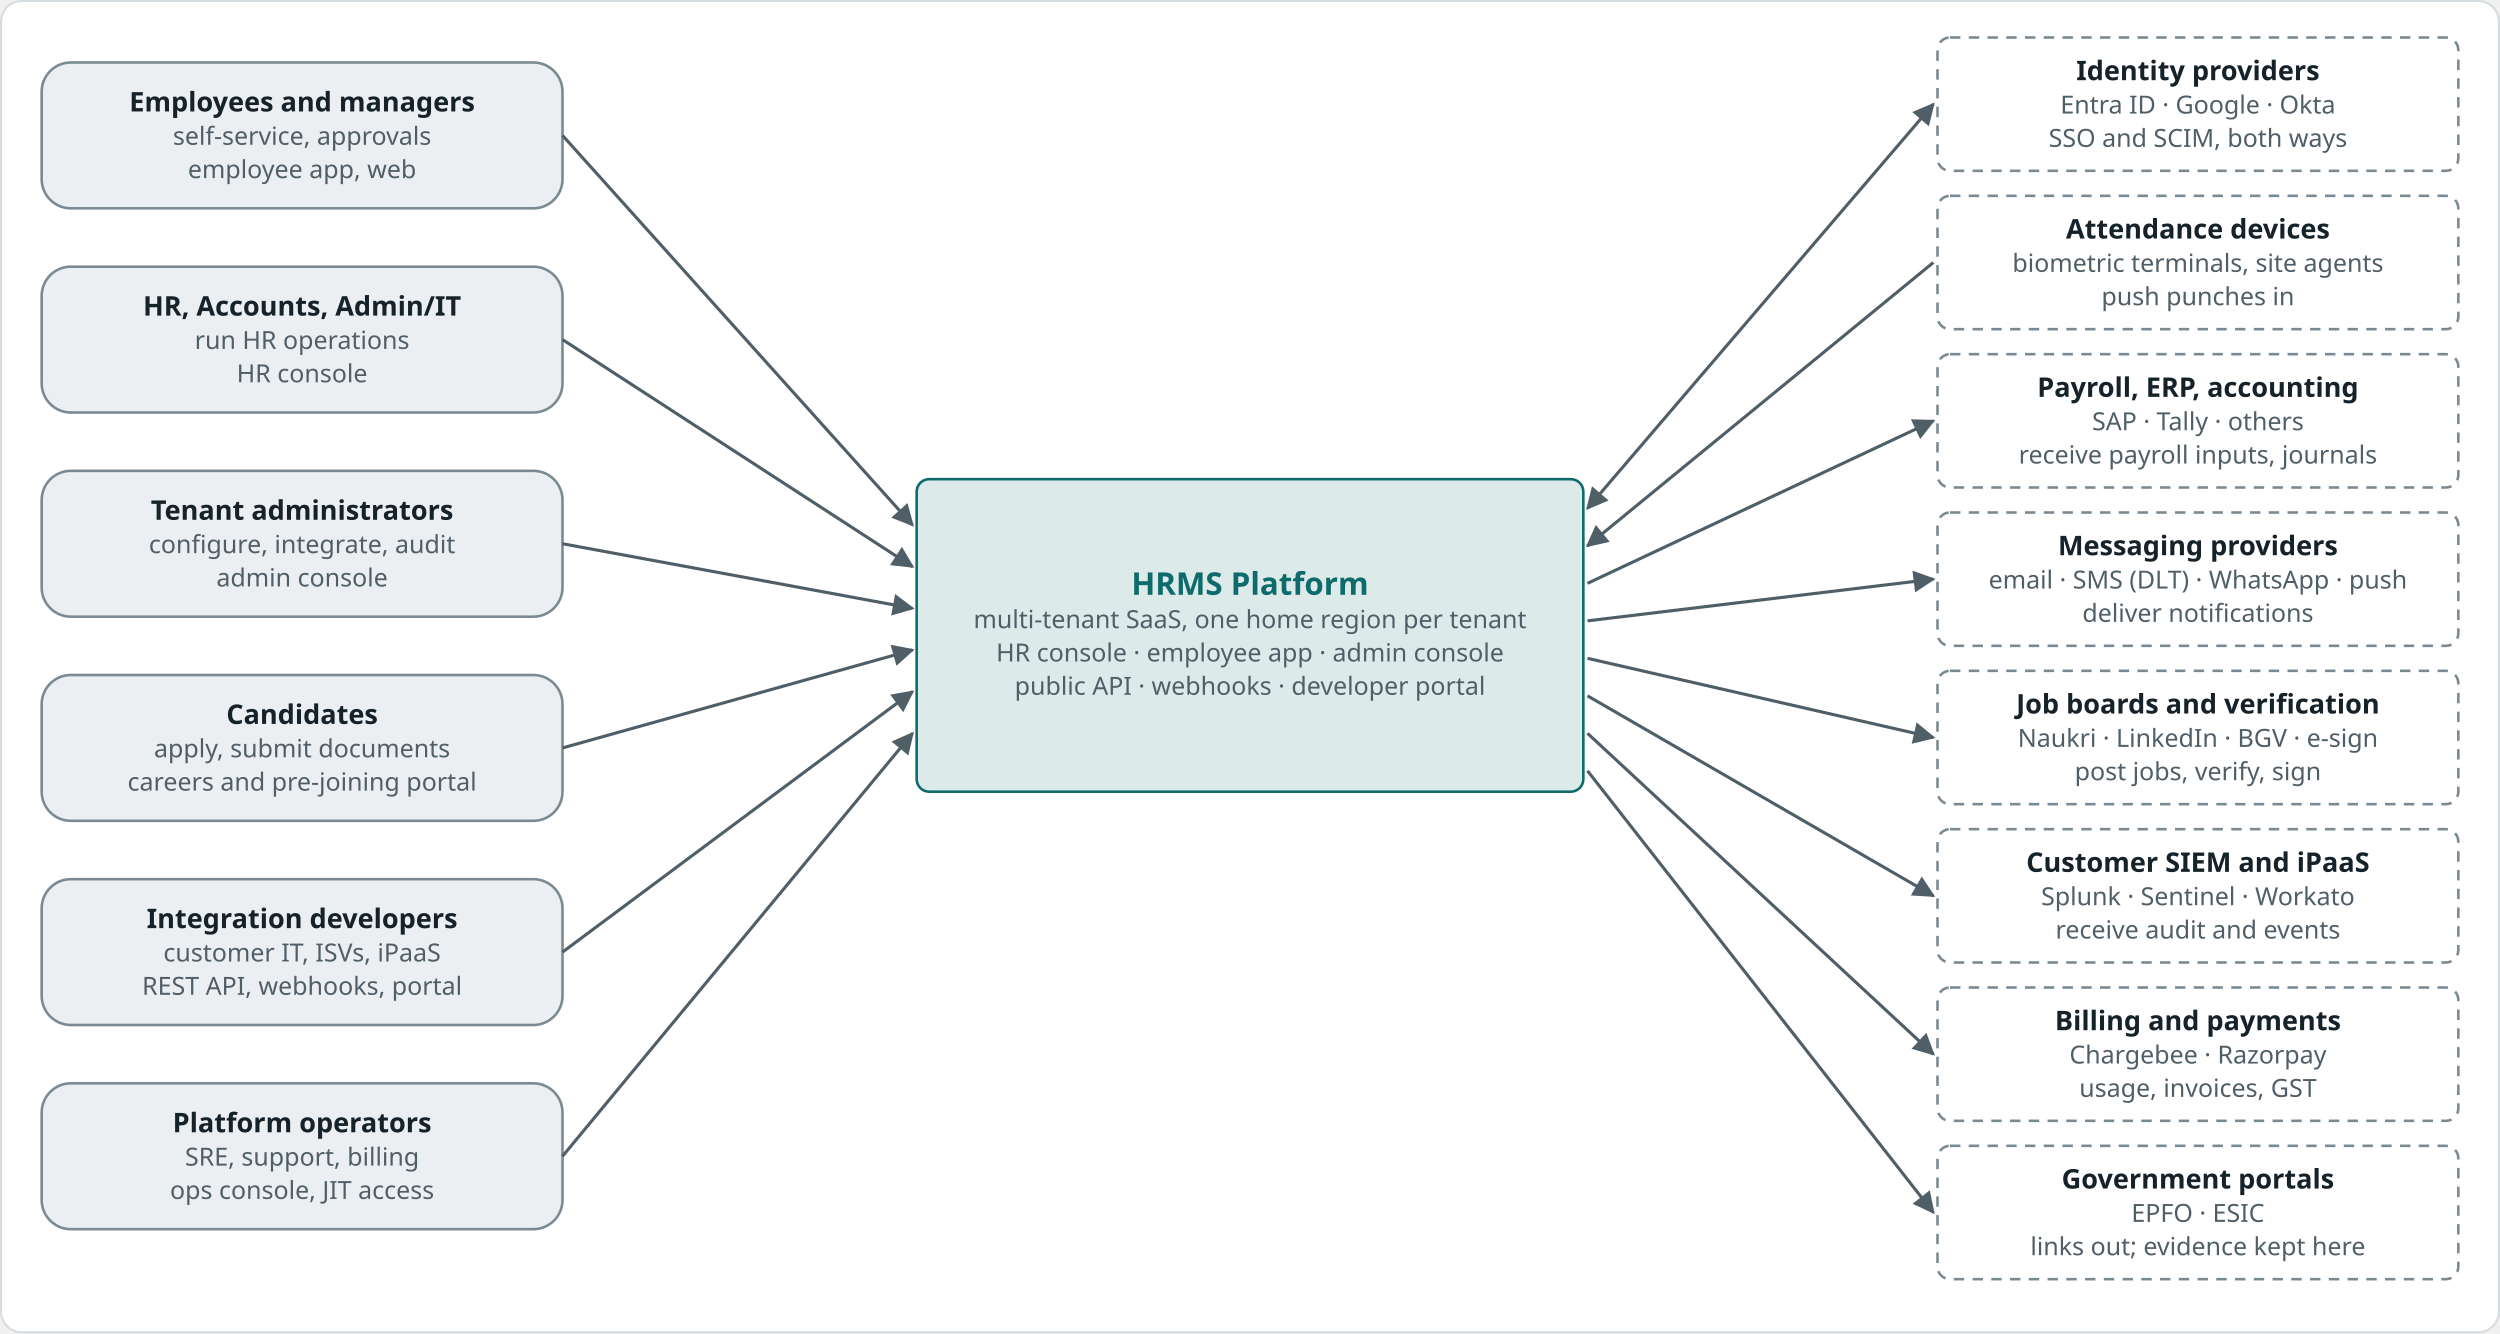
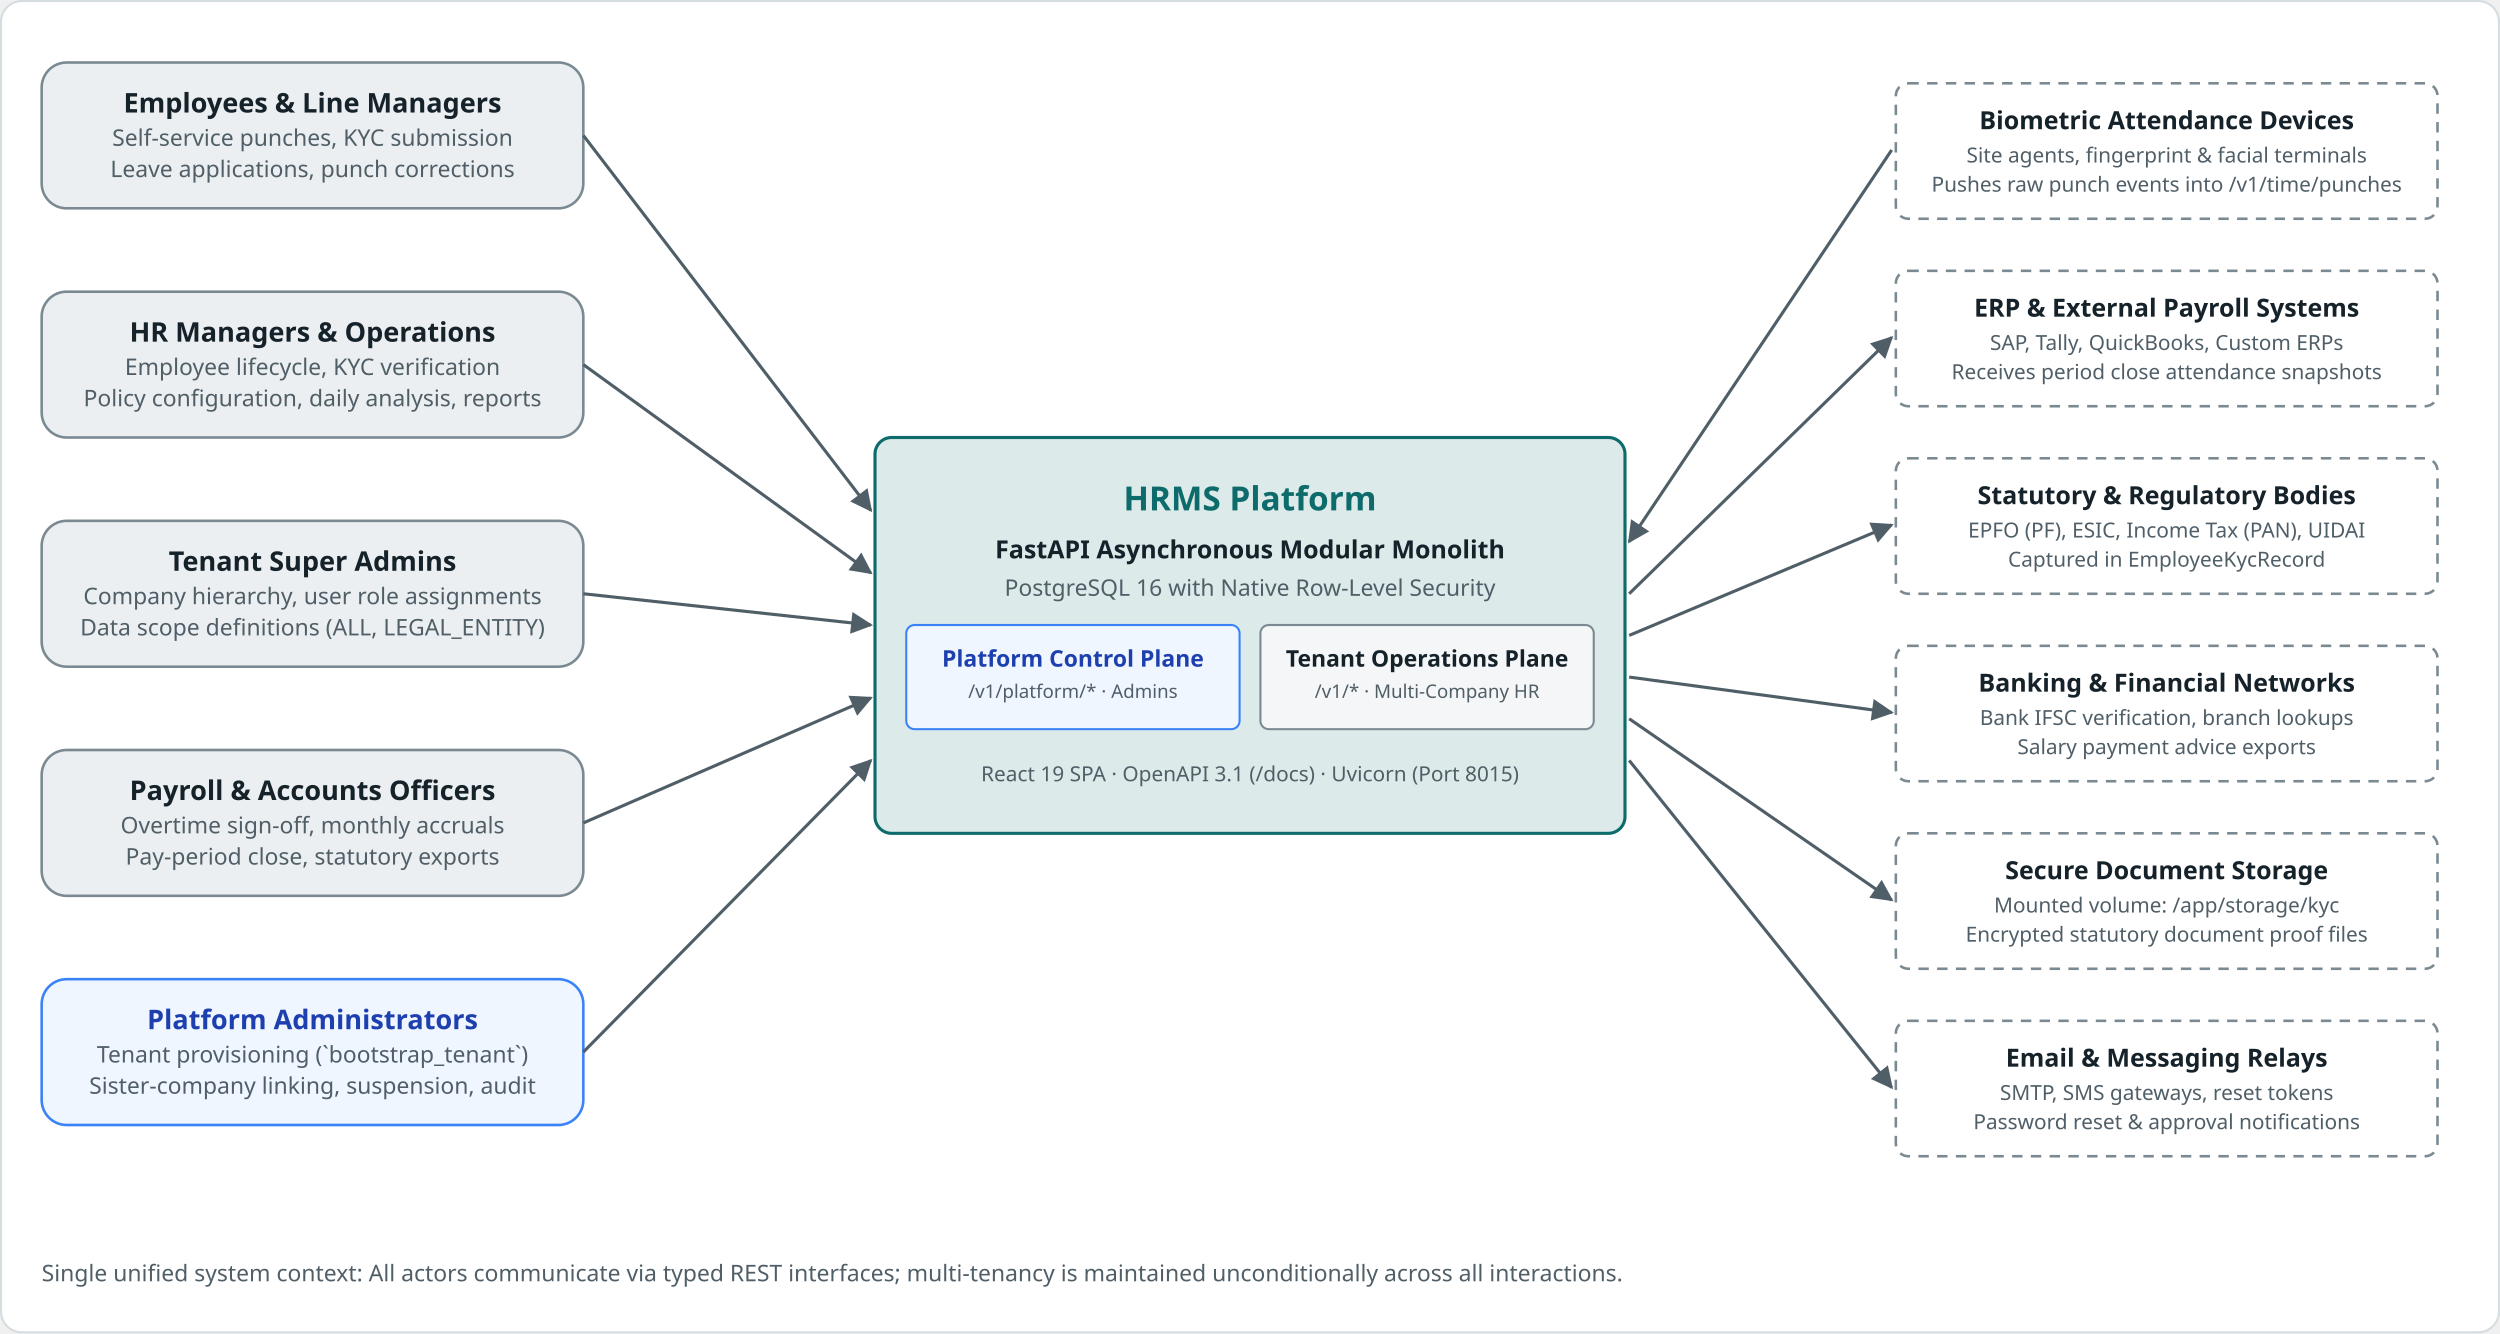
- <svg xmlns="http://www.w3.org/2000/svg" class="dg" viewBox="0 0 1200 640" width="1200" height="640" role="img" aria-label="System context: six groups of people use the HRMS Platform through the HR console, employee app, admin console, careers portal, API and ops console; the platform exchanges data with identity providers, attendance devices, payroll and ERP systems, messaging providers, job boards and verification services, customer SIEM and iPaaS tools, billing, and government portals." font-family="'Noto Sans',system-ui,'Segoe UI',Helvetica,Arial,sans-serif">
-   <style>.bg{fill:#ffffff;stroke:#d5dde1}.n{fill:#f4f6f7;stroke:#7b8a92}.na{fill:#ddeaea;stroke:#0d6b6b}.nx{fill:#ffffff;stroke:#7b8a92;stroke-dasharray:5 4}.np{fill:#eceff1;stroke:#7b8a92}.g{fill:none;stroke:#9aa7ae;stroke-dasharray:6 5}.gs{fill:#f9fbfb;stroke:#9aa7ae}.t{fill:#16222a;font-weight:600}.s{fill:#4f5e67}.ta{fill:#0d6b6b;font-weight:600}.e{fill:none;stroke:#4f5e67;stroke-width:1.5}.ed{fill:none;stroke:#4f5e67;stroke-width:1.5;stroke-dasharray:5 4}.ah{fill:#4f5e67}.l{fill:none;stroke:#b4c0c7;stroke-width:1.25;stroke-dasharray:4 4}</style>
+ <svg xmlns="http://www.w3.org/2000/svg" class="dg" viewBox="0 0 1200 640" width="1200" height="640" role="img" aria-label="System Context: Actors and external systems communicating with the dual-plane HRMS Platform." font-family="'Noto Sans',system-ui,'Segoe UI',Helvetica,Arial,sans-serif">
+   <style>
+     .bg{fill:#ffffff;stroke:#d5dde1}
+     .n{fill:#f4f6f7;stroke:#7b8a92}
+     .na{fill:#ddeaea;stroke:#0d6b6b}
+     .nb{fill:#eff6ff;stroke:#3b82f6}
+     .nx{fill:#ffffff;stroke:#7b8a92;stroke-dasharray:5 4}
+     .np{fill:#eceff1;stroke:#7b8a92}
+     .g{fill:none;stroke:#9aa7ae;stroke-dasharray:6 5}
+     .t{fill:#16222a;font-weight:600}
+     .s{fill:#4f5e67}
+     .ta{fill:#0d6b6b;font-weight:600}
+     .tb{fill:#1e40af;font-weight:600}
+     .e{fill:none;stroke:#4f5e67;stroke-width:1.5}
+     .ah{fill:#4f5e67}
+   </style>
  <defs>
    <marker id="ah-context" viewBox="0 0 10 10" refX="9" refY="5" markerWidth="7" markerHeight="7" orient="auto-start-reverse">
      <path class="ah" d="M0,0 L10,5 L0,10 z" />
    </marker>
  </defs>
  <rect class="bg" x="0.5" y="0.5" width="1199" height="639" rx="10" />
-   <rect class="na" x="440" y="230" width="320" height="150" rx="6" stroke-width="1.25" />
-   <text class="ta" x="600.0" y="285.5" font-size="15" text-anchor="middle">HRMS Platform</text>
-   <text class="s" x="600.0" y="301.5" font-size="12" text-anchor="middle">multi-tenant SaaS, one home region per tenant</text>
-   <text class="s" x="600.0" y="317.5" font-size="12" text-anchor="middle">HR console · employee app · admin console</text>
-   <text class="s" x="600.0" y="333.5" font-size="12" text-anchor="middle">public API · webhooks · developer portal</text>
-   <rect class="np" x="20" y="30" width="250" height="70" rx="14" stroke-width="1.25" />
-   <text class="t" x="145.0" y="53.5" font-size="13" text-anchor="middle">Employees and managers</text>
-   <text class="s" x="145.0" y="69.5" font-size="12" text-anchor="middle">self-service, approvals</text>
-   <text class="s" x="145.0" y="85.5" font-size="12" text-anchor="middle">employee app, web</text>
-   <polyline class="e" points="270,65 438,252" marker-end="url(#ah-context)" />
-   <rect class="np" x="20" y="128" width="250" height="70" rx="14" stroke-width="1.25" />
-   <text class="t" x="145.0" y="151.5" font-size="13" text-anchor="middle">HR, Accounts, Admin/IT</text>
-   <text class="s" x="145.0" y="167.5" font-size="12" text-anchor="middle">run HR operations</text>
-   <text class="s" x="145.0" y="183.5" font-size="12" text-anchor="middle">HR console</text>
-   <polyline class="e" points="270,163 438,272" marker-end="url(#ah-context)" />
-   <rect class="np" x="20" y="226" width="250" height="70" rx="14" stroke-width="1.25" />
-   <text class="t" x="145.0" y="249.5" font-size="13" text-anchor="middle">Tenant administrators</text>
-   <text class="s" x="145.0" y="265.5" font-size="12" text-anchor="middle">configure, integrate, audit</text>
-   <text class="s" x="145.0" y="281.5" font-size="12" text-anchor="middle">admin console</text>
-   <polyline class="e" points="270,261 438,292" marker-end="url(#ah-context)" />
-   <rect class="np" x="20" y="324" width="250" height="70" rx="14" stroke-width="1.25" />
-   <text class="t" x="145.0" y="347.5" font-size="13" text-anchor="middle">Candidates</text>
-   <text class="s" x="145.0" y="363.5" font-size="12" text-anchor="middle">apply, submit documents</text>
-   <text class="s" x="145.0" y="379.5" font-size="12" text-anchor="middle">careers and pre-joining portal</text>
-   <polyline class="e" points="270,359 438,312" marker-end="url(#ah-context)" />
-   <rect class="np" x="20" y="422" width="250" height="70" rx="14" stroke-width="1.25" />
-   <text class="t" x="145.0" y="445.5" font-size="13" text-anchor="middle">Integration developers</text>
-   <text class="s" x="145.0" y="461.5" font-size="12" text-anchor="middle">customer IT, ISVs, iPaaS</text>
-   <text class="s" x="145.0" y="477.5" font-size="12" text-anchor="middle">REST API, webhooks, portal</text>
-   <polyline class="e" points="270,457 438,332" marker-end="url(#ah-context)" />
-   <rect class="np" x="20" y="520" width="250" height="70" rx="14" stroke-width="1.25" />
-   <text class="t" x="145.0" y="543.5" font-size="13" text-anchor="middle">Platform operators</text>
-   <text class="s" x="145.0" y="559.5" font-size="12" text-anchor="middle">SRE, support, billing</text>
-   <text class="s" x="145.0" y="575.5" font-size="12" text-anchor="middle">ops console, JIT access</text>
-   <polyline class="e" points="270,555 438,352" marker-end="url(#ah-context)" />
-   <rect class="nx" x="930" y="18" width="250" height="64" rx="6" stroke-width="1.25" />
-   <text class="t" x="1055.0" y="38.5" font-size="13" text-anchor="middle">Identity providers</text>
-   <text class="s" x="1055.0" y="54.5" font-size="12" text-anchor="middle">Entra ID · Google · Okta</text>
-   <text class="s" x="1055.0" y="70.5" font-size="12" text-anchor="middle">SSO and SCIM, both ways</text>
-   <polyline class="e" points="762,244 928,50" marker-end="url(#ah-context)" marker-start="url(#ah-context)" />
-   <rect class="nx" x="930" y="94" width="250" height="64" rx="6" stroke-width="1.25" />
-   <text class="t" x="1055.0" y="114.5" font-size="13" text-anchor="middle">Attendance devices</text>
-   <text class="s" x="1055.0" y="130.5" font-size="12" text-anchor="middle">biometric terminals, site agents</text>
-   <text class="s" x="1055.0" y="146.5" font-size="12" text-anchor="middle">push punches in</text>
-   <polyline class="e" points="928,126 762,262" marker-end="url(#ah-context)" />
-   <rect class="nx" x="930" y="170" width="250" height="64" rx="6" stroke-width="1.25" />
-   <text class="t" x="1055.0" y="190.5" font-size="13" text-anchor="middle">Payroll, ERP, accounting</text>
-   <text class="s" x="1055.0" y="206.5" font-size="12" text-anchor="middle">SAP · Tally · others</text>
-   <text class="s" x="1055.0" y="222.5" font-size="12" text-anchor="middle">receive payroll inputs, journals</text>
-   <polyline class="e" points="762,280 928,202" marker-end="url(#ah-context)" />
-   <rect class="nx" x="930" y="246" width="250" height="64" rx="6" stroke-width="1.25" />
-   <text class="t" x="1055.0" y="266.5" font-size="13" text-anchor="middle">Messaging providers</text>
-   <text class="s" x="1055.0" y="282.5" font-size="12" text-anchor="middle">email · SMS (DLT) · WhatsApp · push</text>
-   <text class="s" x="1055.0" y="298.5" font-size="12" text-anchor="middle">deliver notifications</text>
-   <polyline class="e" points="762,298 928,278" marker-end="url(#ah-context)" />
-   <rect class="nx" x="930" y="322" width="250" height="64" rx="6" stroke-width="1.25" />
-   <text class="t" x="1055.0" y="342.5" font-size="13" text-anchor="middle">Job boards and verification</text>
-   <text class="s" x="1055.0" y="358.5" font-size="12" text-anchor="middle">Naukri · LinkedIn · BGV · e-sign</text>
-   <text class="s" x="1055.0" y="374.5" font-size="12" text-anchor="middle">post jobs, verify, sign</text>
-   <polyline class="e" points="762,316 928,354" marker-end="url(#ah-context)" />
-   <rect class="nx" x="930" y="398" width="250" height="64" rx="6" stroke-width="1.25" />
-   <text class="t" x="1055.0" y="418.5" font-size="13" text-anchor="middle">Customer SIEM and iPaaS</text>
-   <text class="s" x="1055.0" y="434.5" font-size="12" text-anchor="middle">Splunk · Sentinel · Workato</text>
-   <text class="s" x="1055.0" y="450.5" font-size="12" text-anchor="middle">receive audit and events</text>
-   <polyline class="e" points="762,334 928,430" marker-end="url(#ah-context)" />
-   <rect class="nx" x="930" y="474" width="250" height="64" rx="6" stroke-width="1.25" />
-   <text class="t" x="1055.0" y="494.5" font-size="13" text-anchor="middle">Billing and payments</text>
-   <text class="s" x="1055.0" y="510.5" font-size="12" text-anchor="middle">Chargebee · Razorpay</text>
-   <text class="s" x="1055.0" y="526.5" font-size="12" text-anchor="middle">usage, invoices, GST</text>
-   <polyline class="e" points="762,352 928,506" marker-end="url(#ah-context)" />
-   <rect class="nx" x="930" y="550" width="250" height="64" rx="6" stroke-width="1.25" />
-   <text class="t" x="1055.0" y="570.5" font-size="13" text-anchor="middle">Government portals</text>
-   <text class="s" x="1055.0" y="586.5" font-size="12" text-anchor="middle">EPFO · ESIC</text>
-   <text class="s" x="1055.0" y="602.5" font-size="12" text-anchor="middle">links out; evidence kept here</text>
-   <polyline class="e" points="762,370 928,582" marker-end="url(#ah-context)" />
+   <rect class="na" x="420" y="210" width="360" height="190" rx="8" stroke-width="1.5" />
+   <text class="ta" x="600" y="245" font-size="16" text-anchor="middle">HRMS Platform</text>
+   <text class="t" x="600" y="268" font-size="12" text-anchor="middle">FastAPI Asynchronous Modular Monolith</text>
+   <text class="s" x="600" y="286" font-size="11" text-anchor="middle">PostgreSQL 16 with Native Row-Level Security</text>
+   <rect class="nb" x="435" y="300" width="160" height="50" rx="4" />
+   <text class="tb" x="515" y="320" font-size="11" text-anchor="middle">Platform Control Plane</text>
+   <text class="s" x="515" y="335" font-size="9" text-anchor="middle">/v1/platform/* · Admins</text>
+   <rect class="n" x="605" y="300" width="160" height="50" rx="4" />
+   <text class="t" x="685" y="320" font-size="11" text-anchor="middle">Tenant Operations Plane</text>
+   <text class="s" x="685" y="335" font-size="9" text-anchor="middle">/v1/* · Multi-Company HR</text>
+   <text class="s" x="600" y="375" font-size="10" text-anchor="middle">React 19 SPA · OpenAPI 3.1 (/docs) · Uvicorn (Port 8015)</text>
+   <rect class="np" x="20" y="30" width="260" height="70" rx="12" stroke-width="1.25" />
+   <text class="t" x="150" y="54" font-size="13" text-anchor="middle">Employees &amp; Line Managers</text>
+   <text class="s" x="150" y="70" font-size="11" text-anchor="middle">Self-service punches, KYC submission</text>
+   <text class="s" x="150" y="85" font-size="11" text-anchor="middle">Leave applications, punch corrections</text>
+   <polyline class="e" points="280,65 418,245" marker-end="url(#ah-context)" />
+   <rect class="np" x="20" y="140" width="260" height="70" rx="12" stroke-width="1.25" />
+   <text class="t" x="150" y="164" font-size="13" text-anchor="middle">HR Managers &amp; Operations</text>
+   <text class="s" x="150" y="180" font-size="11" text-anchor="middle">Employee lifecycle, KYC verification</text>
+   <text class="s" x="150" y="195" font-size="11" text-anchor="middle">Policy configuration, daily analysis, reports</text>
+   <polyline class="e" points="280,175 418,275" marker-end="url(#ah-context)" />
+   <rect class="np" x="20" y="250" width="260" height="70" rx="12" stroke-width="1.25" />
+   <text class="t" x="150" y="274" font-size="13" text-anchor="middle">Tenant Super Admins</text>
+   <text class="s" x="150" y="290" font-size="11" text-anchor="middle">Company hierarchy, user role assignments</text>
+   <text class="s" x="150" y="305" font-size="11" text-anchor="middle">Data scope definitions (ALL, LEGAL_ENTITY)</text>
+   <polyline class="e" points="280,285 418,300" marker-end="url(#ah-context)" />
+   <rect class="np" x="20" y="360" width="260" height="70" rx="12" stroke-width="1.25" />
+   <text class="t" x="150" y="384" font-size="13" text-anchor="middle">Payroll &amp; Accounts Officers</text>
+   <text class="s" x="150" y="400" font-size="11" text-anchor="middle">Overtime sign-off, monthly accruals</text>
+   <text class="s" x="150" y="415" font-size="11" text-anchor="middle">Pay-period close, statutory exports</text>
+   <polyline class="e" points="280,395 418,335" marker-end="url(#ah-context)" />
+   <rect class="nb" x="20" y="470" width="260" height="70" rx="12" stroke-width="1.25" />
+   <text class="tb" x="150" y="494" font-size="13" text-anchor="middle">Platform Administrators</text>
+   <text class="s" x="150" y="510" font-size="11" text-anchor="middle">Tenant provisioning (`bootstrap_tenant`)</text>
+   <text class="s" x="150" y="525" font-size="11" text-anchor="middle">Sister-company linking, suspension, audit</text>
+   <polyline class="e" points="280,505 418,365" marker-end="url(#ah-context)" />
+   <rect class="nx" x="910" y="40" width="260" height="65" rx="6" stroke-width="1.25" />
+   <text class="t" x="1040" y="62" font-size="12" text-anchor="middle">Biometric Attendance Devices</text>
+   <text class="s" x="1040" y="78" font-size="10" text-anchor="middle">Site agents, fingerprint &amp; facial terminals</text>
+   <text class="s" x="1040" y="92" font-size="10" text-anchor="middle">Pushes raw punch events into /v1/time/punches</text>
+   <polyline class="e" points="908,72 782,260" marker-end="url(#ah-context)" />
+   <rect class="nx" x="910" y="130" width="260" height="65" rx="6" stroke-width="1.25" />
+   <text class="t" x="1040" y="152" font-size="12" text-anchor="middle">ERP &amp; External Payroll Systems</text>
+   <text class="s" x="1040" y="168" font-size="10" text-anchor="middle">SAP, Tally, QuickBooks, Custom ERPs</text>
+   <text class="s" x="1040" y="182" font-size="10" text-anchor="middle">Receives period close attendance snapshots</text>
+   <polyline class="e" points="782,285 908,162" marker-end="url(#ah-context)" />
+   <rect class="nx" x="910" y="220" width="260" height="65" rx="6" stroke-width="1.25" />
+   <text class="t" x="1040" y="242" font-size="12" text-anchor="middle">Statutory &amp; Regulatory Bodies</text>
+   <text class="s" x="1040" y="258" font-size="10" text-anchor="middle">EPFO (PF), ESIC, Income Tax (PAN), UIDAI</text>
+   <text class="s" x="1040" y="272" font-size="10" text-anchor="middle">Captured in EmployeeKycRecord</text>
+   <polyline class="e" points="782,305 908,252" marker-end="url(#ah-context)" />
+   <rect class="nx" x="910" y="310" width="260" height="65" rx="6" stroke-width="1.25" />
+   <text class="t" x="1040" y="332" font-size="12" text-anchor="middle">Banking &amp; Financial Networks</text>
+   <text class="s" x="1040" y="348" font-size="10" text-anchor="middle">Bank IFSC verification, branch lookups</text>
+   <text class="s" x="1040" y="362" font-size="10" text-anchor="middle">Salary payment advice exports</text>
+   <polyline class="e" points="782,325 908,342" marker-end="url(#ah-context)" />
+   <rect class="nx" x="910" y="400" width="260" height="65" rx="6" stroke-width="1.25" />
+   <text class="t" x="1040" y="422" font-size="12" text-anchor="middle">Secure Document Storage</text>
+   <text class="s" x="1040" y="438" font-size="10" text-anchor="middle">Mounted volume: /app/storage/kyc</text>
+   <text class="s" x="1040" y="452" font-size="10" text-anchor="middle">Encrypted statutory document proof files</text>
+   <polyline class="e" points="782,345 908,432" marker-end="url(#ah-context)" />
+   <rect class="nx" x="910" y="490" width="260" height="65" rx="6" stroke-width="1.25" />
+   <text class="t" x="1040" y="512" font-size="12" text-anchor="middle">Email &amp; Messaging Relays</text>
+   <text class="s" x="1040" y="528" font-size="10" text-anchor="middle">SMTP, SMS gateways, reset tokens</text>
+   <text class="s" x="1040" y="542" font-size="10" text-anchor="middle">Password reset &amp; approval notifications</text>
+   <polyline class="e" points="782,365 908,522" marker-end="url(#ah-context)" />
+   <text class="s" x="20" y="615" font-size="11">Single unified system context: All actors communicate via typed REST interfaces; multi-tenancy is maintained unconditionally across all interactions.</text>
</svg>
